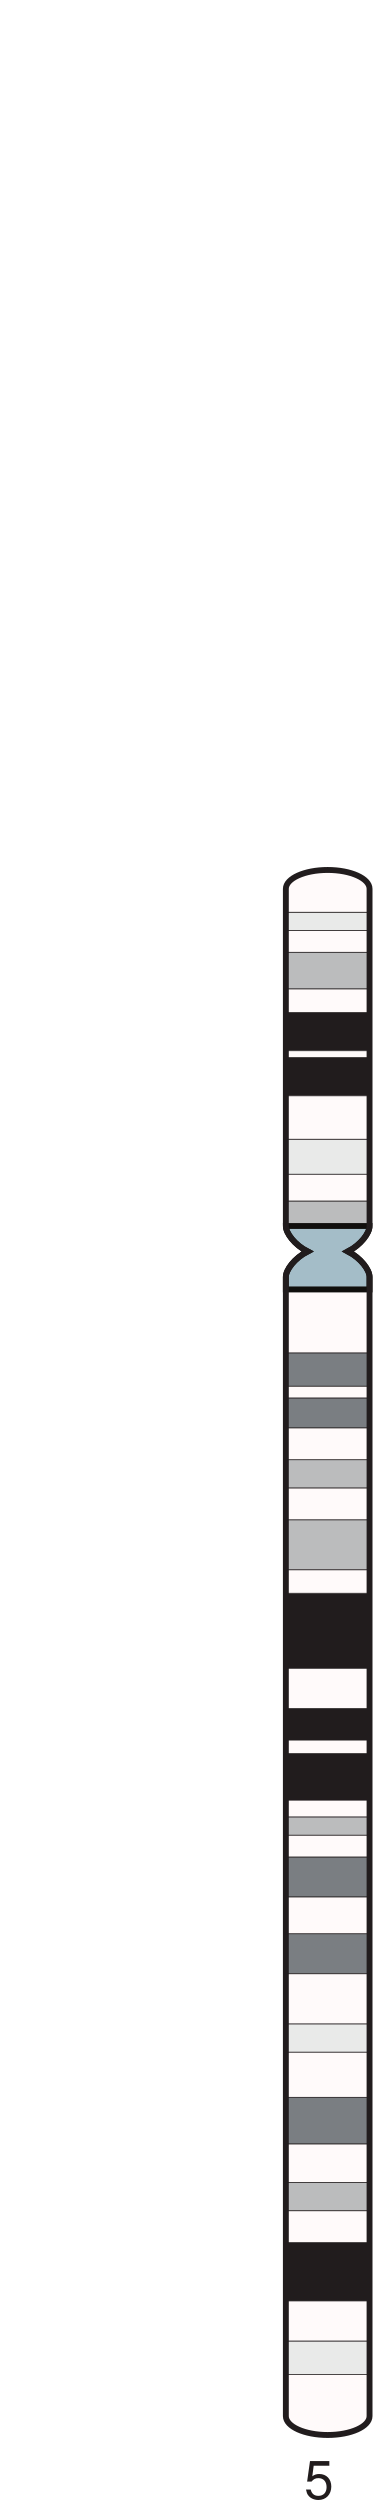
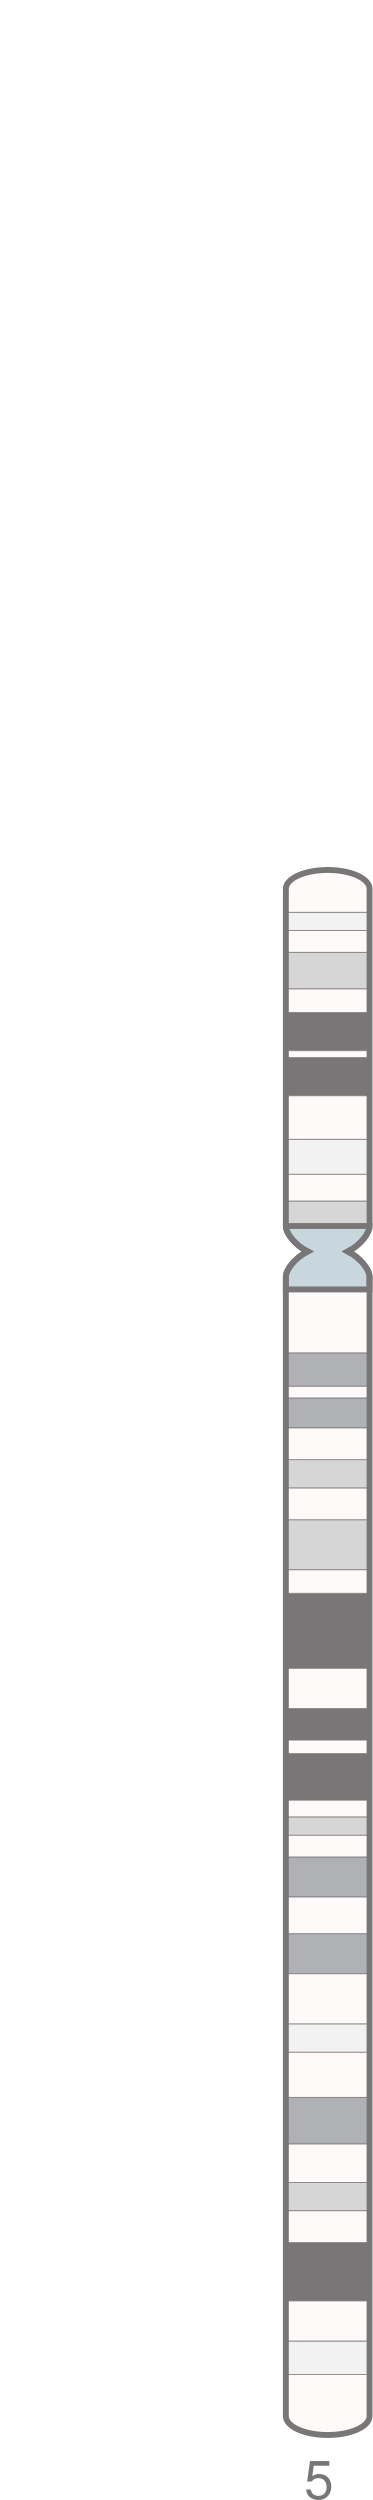
<svg xmlns="http://www.w3.org/2000/svg" contentScriptType="text/ecmascript" zoomAndPan="magnify" contentStyleType="text/css" preserveAspectRatio="xMidYMid meet" version="1.0">
  <g id="chromosome5" title="Chromosome 5">
-     <path style="fill:#211c1d;fill-opacity:1;fill-rule:nonzero;stroke:none" id="5p14.3" d="m 38.796,142.651 11.382,0.0 0.0,-5.212 -11.382,-0.0 0.0,5.212 z " />
-     <path style="fill:#211c1d;fill-opacity:1;fill-rule:nonzero;stroke:none" id="5q14.3" d="m 38.796,226.494 11.382,0.0 0.0,-10.198 -11.382,-0.0 0.0,10.198 z " />
-     <path style="fill:#211c1d;fill-opacity:1;fill-rule:nonzero;stroke:none" id="5p14.1" d="m 38.796,148.769 11.382,0.0 0.0,-5.212 -11.382,-0.0 0.0,5.212 z " />
-     <path style="fill:#211c1d;fill-opacity:1;fill-rule:nonzero;stroke:none" id="5q21.1" d="m 38.796,236.237 11.382,0.0 0.0,-4.308 -11.382,-0.0 0.0,4.308 z " />
-     <path style="fill:#211c1d;fill-opacity:1;fill-rule:nonzero;stroke:none" id="5q21.3" d="m 38.796,244.395 11.382,0.0 0.0,-6.346 -11.382,-0.0 0.0,6.346 z " />
-     <path style="fill:#bbbcbd;fill-opacity:1;fill-rule:nonzero;stroke:none" id="5p15.2" d="m 38.796,134.265 11.382,0.0 0.0,-4.985 -11.382,-0.0 0.0,4.985 z " />
-     <path style="fill:none;stroke:#211c1d;stroke-width:0.1;stroke-linecap:butt;stroke-linejoin:miter;stroke-miterlimit:4;stroke-opacity:1;stroke-dasharray:none" id="5p15.2-o" d="m 38.796,134.265 11.382,0.0 0.0,-4.985 -11.382,-0.0 0.0,4.985 z " />
-     <path style="fill:#bbbcbd;fill-opacity:1;fill-rule:nonzero;stroke:none" id="5q14.1" d="m 38.796,213.124 11.382,0.0 0.0,-6.799 -11.382,-0.0 0.0,6.799 z " />
-     <path style="fill:none;stroke:#211c1d;stroke-width:0.1;stroke-linecap:butt;stroke-linejoin:miter;stroke-miterlimit:4;stroke-opacity:1;stroke-dasharray:none" id="5q14.1-o" d="m 38.796,213.124 11.382,0.0 0.0,-6.799 -11.382,-0.0 0.0,6.799 z " />
-     <path style="fill:#bbbcbd;fill-opacity:1;fill-rule:nonzero;stroke:none" id="5p12" d="m 38.796,166.444 11.382,0.0 0.0,-3.398 -11.382,-0.0 0.0,3.398 z " />
-     <path style="fill:none;stroke:#211c1d;stroke-width:0.1;stroke-linecap:butt;stroke-linejoin:miter;stroke-miterlimit:4;stroke-opacity:1;stroke-dasharray:none" id="5p12-o" d="m 38.796,166.444 11.382,0.0 0.0,-3.398 -11.382,-0.0 0.0,3.398 z " />
-     <path style="fill:#bbbcbd;fill-opacity:1;fill-rule:nonzero;stroke:none" id="5q13.2" d="m 38.796,202.02 11.382,0.0 0.0,-3.851 -11.382,-0.0 0.0,3.851 z " />
-     <path style="fill:none;stroke:#211c1d;stroke-width:0.1;stroke-linecap:butt;stroke-linejoin:miter;stroke-miterlimit:4;stroke-opacity:1;stroke-dasharray:none" id="5q13.2-o" d="m 38.796,202.02 11.382,0.0 0.0,-3.851 -11.382,-0.0 0.0,3.851 z " />
-     <path style="fill:#bbbcbd;fill-opacity:1;fill-rule:nonzero;stroke:none" id="5q22.2" d="m 38.796,249.153 11.382,0.0 0.0,-2.493 -11.382,-0.0 0.0,2.493 z " />
-     <path style="fill:none;stroke:#211c1d;stroke-width:0.1;stroke-linecap:butt;stroke-linejoin:miter;stroke-miterlimit:4;stroke-opacity:1;stroke-dasharray:none" id="5q22.2-o" d="m 38.796,249.153 11.382,0.0 0.0,-2.493 -11.382,-0.0 0.0,2.493 z " />
-     <path style="fill:#bbbcbd;fill-opacity:1;fill-rule:nonzero;stroke:none" id="5q33.2" d="m 38.796,300.138 11.382,0.0 0.0,-3.852 -11.382,-0.0 0.0,3.852 z " />
-     <path style="fill:none;stroke:#211c1d;stroke-width:0.1;stroke-linecap:butt;stroke-linejoin:miter;stroke-miterlimit:4;stroke-opacity:1;stroke-dasharray:none" id="5q33.2-o" d="m 38.796,300.138 11.382,0.0 0.0,-3.852 -11.382,-0.0 0.0,3.852 z " />
-     <path style="fill:#e9eae9;fill-opacity:1;fill-rule:nonzero;stroke:none" id="5p15.32" d="m 38.796,126.335 11.382,0.0 0.0,-2.491 -11.382,-0.0 0.0,2.491 z " />
-     <path style="fill:none;stroke:#211c1d;stroke-width:0.1;stroke-linecap:butt;stroke-linejoin:miter;stroke-miterlimit:4;stroke-opacity:1;stroke-dasharray:none" id="5p15.32-o" d="m 38.796,126.335 11.382,0.0 0.0,-2.491 -11.382,-0.0 0.0,2.491 z " />
-     <path style="fill:#e9eae9;fill-opacity:1;fill-rule:nonzero;stroke:none" id="5p13.2" d="m 38.796,159.419 11.382,0.0 0.0,-4.76 -11.382,-0.0 0.0,4.76 z " />
-     <path style="fill:none;stroke:#211c1d;stroke-width:0.1;stroke-linecap:butt;stroke-linejoin:miter;stroke-miterlimit:4;stroke-opacity:1;stroke-dasharray:none" id="5p13.2-o" d="m 38.796,159.419 11.382,0.0 0.0,-4.76 -11.382,-0.0 0.0,4.76 z " />
-     <path style="fill:#e9eae9;fill-opacity:1;fill-rule:nonzero;stroke:none" id="5q31.2" d="m 38.796,278.61 11.382,0.0 0.0,-3.853 -11.382,-0.0 0.0,3.853 z " />
-     <path style="fill:none;stroke:#211c1d;stroke-width:0.1;stroke-linecap:butt;stroke-linejoin:miter;stroke-miterlimit:4;stroke-opacity:1;stroke-dasharray:none" id="5q31.2-o" d="m 38.796,278.61 11.382,0.0 0.0,-3.853 -11.382,-0.0 0.0,3.853 z " />
-     <path style="fill:#e9eae9;fill-opacity:1;fill-rule:nonzero;stroke:none" id="5q35.2" d="m 38.796,322.346 11.382,0.0 0.0,-4.534 -11.382,-0.0 0.0,4.534 z " />
-     <path style="fill:none;stroke:#211c1d;stroke-width:0.1;stroke-linecap:butt;stroke-linejoin:miter;stroke-miterlimit:4;stroke-opacity:1;stroke-dasharray:none" id="5q35.2-o" d="m 38.796,322.346 11.382,0.0 0.0,-4.534 -11.382,-0.0 0.0,4.534 z " />
-     <path style="fill:#211c1d;fill-opacity:1;fill-rule:nonzero;stroke:none" id="5q34" d="m 38.796,312.377 11.382,0.0 0.0,-7.934 -11.382,-0.0 0.0,7.934 z " />
-     <path style="fill:#7a7e82;fill-opacity:1;fill-rule:nonzero;stroke:none" id="5q12.1" d="m 38.796,188.197 11.382,0.0 0.0,-4.534 -11.382,-0.0 0.0,4.534 z " />
-     <path style="fill:none;stroke:#211c1d;stroke-width:0.1;stroke-linecap:butt;stroke-linejoin:miter;stroke-miterlimit:4;stroke-opacity:1;stroke-dasharray:none" id="5q12.1-o" d="m 38.796,188.197 11.382,0.0 0.0,-4.534 -11.382,-0.0 0.0,4.534 z " />
-     <path style="fill:#7a7e82;fill-opacity:1;fill-rule:nonzero;stroke:none" id="5q12.3" d="m 38.796,193.863 11.382,0.0 0.0,-4.081 -11.382,-0.0 0.0,4.081 z " />
-     <path style="fill:none;stroke:#211c1d;stroke-width:0.1;stroke-linecap:butt;stroke-linejoin:miter;stroke-miterlimit:4;stroke-opacity:1;stroke-dasharray:none" id="5q12.3-o" d="m 38.796,193.863 11.382,0.0 0.0,-4.081 -11.382,-0.0 0.0,4.081 z " />
-     <path style="fill:#7a7e82;fill-opacity:1;fill-rule:nonzero;stroke:none" id="5q23.1" d="m 38.796,257.539 11.382,0.0 0.0,-5.44 -11.382,-0.0 0.0,5.44 z " />
-     <path style="fill:none;stroke:#211c1d;stroke-width:0.1;stroke-linecap:butt;stroke-linejoin:miter;stroke-miterlimit:4;stroke-opacity:1;stroke-dasharray:none" id="5q23.1-o" d="m 38.796,257.539 11.382,0.0 0.0,-5.44 -11.382,-0.0 0.0,5.44 z " />
-     <path style="fill:#7a7e82;fill-opacity:1;fill-rule:nonzero;stroke:none" id="5q23.3" d="m 38.796,267.961 11.382,0.0 0.0,-5.44 -11.382,-0.0 0.0,5.44 z " />
-     <path style="fill:none;stroke:#211c1d;stroke-width:0.1;stroke-linecap:butt;stroke-linejoin:miter;stroke-miterlimit:4;stroke-opacity:1;stroke-dasharray:none" id="5q23.3-o" d="m 38.796,267.961 11.382,0.0 0.0,-5.44 -11.382,-0.0 0.0,5.44 z " />
-     <path style="fill:#7a7e82;fill-opacity:1;fill-rule:nonzero;stroke:none" id="5q32" d="m 38.796,291.074 11.382,0.0 0.0,-6.345 -11.382,-0.0 0.0,6.345 z " />
-     <path style="fill:none;stroke:#211c1d;stroke-width:0.1;stroke-linecap:butt;stroke-linejoin:miter;stroke-miterlimit:4;stroke-opacity:1;stroke-dasharray:none" id="5q32-o" d="m 38.796,291.074 11.382,0.0 0.0,-6.345 -11.382,-0.0 0.0,6.345 z " />
-     <path style="fill:#fffafa;stroke:#211c1d;stroke-width:0.1;stroke-linecap:butt;stroke-linejoin:miter;stroke-miterlimit:4;stroke-opacity:1;stroke-dasharray:none" id="5q33.3" d="m 38.796,304.444 11.382,0.0 0,-4.306 -11.382,-0.0 0,4.306 z " />
-     <path style="fill:#fffafa;stroke:#211c1d;stroke-width:0.1;stroke-linecap:butt;stroke-linejoin:miter;stroke-miterlimit:4;stroke-opacity:1;stroke-dasharray:none" id="5q11.2" d="m 38.796,183.664 11.382,0.0 0,-8.611 -11.382,-0.0 0,8.611 z " />
-     <path style="fill:#fffafa;stroke:#211c1d;stroke-width:0.1;stroke-linecap:butt;stroke-linejoin:miter;stroke-miterlimit:4;stroke-opacity:1;stroke-dasharray:none" id="5q14.2" d="m 38.796,216.296 11.382,0.0 0,-3.172 -11.382,-0.0 0,3.172 z " />
-     <path style="fill:#fffafa;stroke:#211c1d;stroke-width:0.1;stroke-linecap:butt;stroke-linejoin:miter;stroke-miterlimit:4;stroke-opacity:1;stroke-dasharray:none" id="5q22.3" d="m 38.796,252.099 11.382,0.0 0,-2.946 -11.382,-0.0 0,2.946 z " />
-     <path style="fill:#fffafa;stroke:#211c1d;stroke-width:0.1;stroke-linecap:butt;stroke-linejoin:miter;stroke-miterlimit:4;stroke-opacity:1;stroke-dasharray:none" id="5p13.1" d="m 38.796,163.046 11.382,0.0 0,-3.627 -11.382,-0.0 0,3.627 z " />
-     <path style="fill:#fffafa;stroke:#211c1d;stroke-width:0.1;stroke-linecap:butt;stroke-linejoin:miter;stroke-miterlimit:4;stroke-opacity:1;stroke-dasharray:none" id="5q13.1" d="m 38.796,198.169 11.382,0.0 0,-4.307 -11.382,-0.0 0,4.307 z " />
-     <path style="fill:#fffafa;stroke:#211c1d;stroke-width:0.1;stroke-linecap:butt;stroke-linejoin:miter;stroke-miterlimit:4;stroke-opacity:1;stroke-dasharray:none" id="5q15" d="m 38.796,231.929 11.382,0.0 0,-5.436 -11.382,-0.0 0,5.436 z " />
-     <path style="fill:#fffafa;stroke:#211c1d;stroke-width:0.1;stroke-linecap:butt;stroke-linejoin:miter;stroke-miterlimit:4;stroke-opacity:1;stroke-dasharray:none" id="5q13.3" d="m 38.796,206.325 11.382,0.0 0,-4.305 -11.382,-0.0 0,4.305 z " />
-     <path style="fill:#fffafa;stroke:#211c1d;stroke-width:0.1;stroke-linecap:butt;stroke-linejoin:miter;stroke-miterlimit:4;stroke-opacity:1;stroke-dasharray:none" id="5q21.2" d="m 38.796,238.049 11.382,0.0 0,-1.811 -11.382,-0.0 0,1.811 z " />
-     <path style="fill:#fffafa;stroke:#211c1d;stroke-width:0.1;stroke-linecap:butt;stroke-linejoin:miter;stroke-miterlimit:4;stroke-opacity:1;stroke-dasharray:none" id="5q23.2" d="m 38.796,262.521 11.382,0.0 0,-4.982 -11.382,-0.0 0,4.982 z " />
-     <path style="fill:#fffafa;stroke:#211c1d;stroke-width:0.1;stroke-linecap:butt;stroke-linejoin:miter;stroke-miterlimit:4;stroke-opacity:1;stroke-dasharray:none" id="5p14.2" d="m 38.796,143.556 11.382,0.0 0,-0.905 -11.382,-0.0 0,0.905 z " />
-     <path style="fill:#fffafa;stroke:#211c1d;stroke-width:0.1;stroke-linecap:butt;stroke-linejoin:miter;stroke-miterlimit:4;stroke-opacity:1;stroke-dasharray:none" id="5q31.1" d="m 38.796,274.758 11.382,0.0 0,-6.796 -11.382,-0.0 0,6.796 z " />
-     <path style="fill:#fffafa;stroke:#211c1d;stroke-width:0.1;stroke-linecap:butt;stroke-linejoin:miter;stroke-miterlimit:4;stroke-opacity:1;stroke-dasharray:none" id="5q12.2" d="m 38.796,189.782 11.382,0.0 0,-1.584 -11.382,-0.0 0,1.584 z " />
-     <path style="fill:#fffafa;stroke:#211c1d;stroke-width:0.1;stroke-linecap:butt;stroke-linejoin:miter;stroke-miterlimit:4;stroke-opacity:1;stroke-dasharray:none" id="5q22.1" d="m 38.796,246.66 11.382,0.0 0,-2.265 -11.382,-0.0 0,2.265 z " />
-     <path style="fill:#fffafa;stroke:#211c1d;stroke-width:0.1;stroke-linecap:butt;stroke-linejoin:miter;stroke-miterlimit:4;stroke-opacity:1;stroke-dasharray:none" id="5p13.3" d="m 38.796,154.659 11.382,0.0 0,-5.89 -11.382,-0.0 0,5.89 z " />
-     <path style="fill:#fffafa;stroke:#211c1d;stroke-width:0.1;stroke-linecap:butt;stroke-linejoin:miter;stroke-miterlimit:4;stroke-opacity:1;stroke-dasharray:none" id="5q35.1" d="m 38.796,317.812 11.382,0.0 0,-5.435 -11.382,-0.0 0,5.435 z " />
-     <path style="fill:#fffafa;stroke:#211c1d;stroke-width:0.1;stroke-linecap:butt;stroke-linejoin:miter;stroke-miterlimit:4;stroke-opacity:1;stroke-dasharray:none" id="5q31.3" d="m 38.796,284.729 11.382,0.0 0,-6.119 -11.382,-0.0 0,6.119 z " />
-     <path style="fill:#fffafa;stroke:#211c1d;stroke-width:0.1;stroke-linecap:butt;stroke-linejoin:miter;stroke-miterlimit:4;stroke-opacity:1;stroke-dasharray:none" id="5q35.3" d="m 38.796,322.346 0.0,5.5 c 0.0,1.418 2.544,2.563 5.681,2.563 3.137,0.0 5.682,-1.145 5.682,-2.563 l 0.0,-5.5 -11.382,-0.0 z " />
-     <path style="fill:#fffafa;stroke:#211c1d;stroke-width:0.1;stroke-linecap:butt;stroke-linejoin:miter;stroke-miterlimit:4;stroke-opacity:1;stroke-dasharray:none" id="5p15.1" d="m 38.796,137.439 11.382,0.0 0,-3.174 -11.382,-0.0 0,3.174 z " />
-     <path style="fill:#fffafa;stroke:#211c1d;stroke-width:0.1;stroke-linecap:butt;stroke-linejoin:miter;stroke-miterlimit:4;stroke-opacity:1;stroke-dasharray:none" id="5q33.1" d="m 38.796,296.286 11.382,0.0 0,-5.212 -11.382,-0.0 0,5.212 z " />
-     <path style="fill:#fffafa;stroke:#211c1d;stroke-width:0.1;stroke-linecap:butt;stroke-linejoin:miter;stroke-miterlimit:4;stroke-opacity:1;stroke-dasharray:none" id="5p15.31" d="m 38.796,129.28 11.382,0.0 0,-2.945 -11.382,-0.0 0,2.945 z " />
-     <path style="fill:#fffafa;stroke:#211c1d;stroke-width:0.1;stroke-linecap:butt;stroke-linejoin:miter;stroke-miterlimit:4;stroke-opacity:1;stroke-dasharray:none" id="5p15.33" d="m 38.796,123.844 11.382,0.0 0.0,-3 c 0.0,-1.415 -2.545,-2.564 -5.682,-2.564 -3.137,-0.0 -5.681,1.149 -5.681,2.564 l 0.0,3 z" />
-     <path style="fill:#a4bdc8;fill-opacity:1;fill-rule:nonzero;stroke:none" id="centromere5-f" d="m 50.169,175.052 0.0,-1.698 c 0.0,-0.965 -1.18,-2.549 -2.923,-3.456 1.743,-0.906 2.923,-2.491 2.923,-3.455 l -11.363,-0.0 c 0.0,0.966 1.188,2.55 2.939,3.455 -1.752,0.905 -2.939,2.489 -2.939,3.456 l 0.0,1.698 11.363,0.0 " />
-     <path style="fill:none;stroke:#100f0d;stroke-width:0.8;stroke-linecap:butt;stroke-linejoin:miter;stroke-miterlimit:4;stroke-opacity:1;stroke-dasharray:none" id="centromere5-o" d="m 50.169,175.052 0.0,-1.698 c 0.0,-0.965 -1.18,-2.549 -2.923,-3.456 1.743,-0.906 2.923,-2.491 2.923,-3.455 l -11.363,-0.0 c 0.0,0.966 1.188,2.55 2.939,3.455 -1.752,0.905 -2.939,2.489 -2.939,3.456 l 0.0,1.698 11.363,0.0 z " />
-     <path style="fill:none;stroke:#211c1d;stroke-width:0.8;stroke-linecap:butt;stroke-linejoin:miter;stroke-miterlimit:4;stroke-opacity:1;stroke-dasharray:none" id="outline5" d="m 41.746,169.899 c -1.751,0.905 -2.939,2.489 -2.939,3.456 l 0.0,154.655 c 0.0,1.418 2.544,2.563 5.681,2.563 3.137,0.0 5.682,-1.145 5.682,-2.563 l 0.0,-154.655 c 0.0,-0.965 -1.18,-2.549 -2.923,-3.456 1.743,-0.906 2.923,-2.491 2.923,-3.455 l 0.0,-45.774 c 0.0,-1.415 -2.545,-2.564 -5.682,-2.564 -3.137,-0.0 -5.681,1.149 -5.681,2.564 l 0.0,45.774 c 0.0,0.966 1.189,2.55 2.939,3.455 z " />
+     <path style="fill:#797677;fill-opacity:1;fill-rule:nonzero;stroke:none" id="5p14.3" d="m 38.796,142.651 11.382,0.0 0.0,-5.212 -11.382,-0.0 0.0,5.212 z " />
+     <path style="fill:#797677;fill-opacity:1;fill-rule:nonzero;stroke:none" id="5q14.3" d="m 38.796,226.494 11.382,0.0 0.0,-10.198 -11.382,-0.0 0.0,10.198 z " />
+     <path style="fill:#797677;fill-opacity:1;fill-rule:nonzero;stroke:none" id="5p14.1" d="m 38.796,148.769 11.382,0.0 0.0,-5.212 -11.382,-0.0 0.0,5.212 z " />
+     <path style="fill:#797677;fill-opacity:1;fill-rule:nonzero;stroke:none" id="5q21.1" d="m 38.796,236.237 11.382,0.0 0.0,-4.308 -11.382,-0.0 0.0,4.308 z " />
+     <path style="fill:#797677;fill-opacity:1;fill-rule:nonzero;stroke:none" id="5q21.3" d="m 38.796,244.395 11.382,0.0 0.0,-6.346 -11.382,-0.0 0.0,6.346 z " />
+     <path style="fill:#d6d6d7;fill-opacity:1;fill-rule:nonzero;stroke:none" id="5p15.2" d="m 38.796,134.265 11.382,0.0 0.0,-4.985 -11.382,-0.0 0.0,4.985 z " />
+     <path style="fill:none;stroke:#797677;stroke-width:0.1;stroke-linecap:butt;stroke-linejoin:miter;stroke-miterlimit:4;stroke-opacity:1;stroke-dasharray:none" id="5p15.2-o" d="m 38.796,134.265 11.382,0.0 0.0,-4.985 -11.382,-0.0 0.0,4.985 z " />
+     <path style="fill:#d6d6d7;fill-opacity:1;fill-rule:nonzero;stroke:none" id="5q14.1" d="m 38.796,213.124 11.382,0.0 0.0,-6.799 -11.382,-0.0 0.0,6.799 z " />
+     <path style="fill:none;stroke:#797677;stroke-width:0.1;stroke-linecap:butt;stroke-linejoin:miter;stroke-miterlimit:4;stroke-opacity:1;stroke-dasharray:none" id="5q14.1-o" d="m 38.796,213.124 11.382,0.0 0.0,-6.799 -11.382,-0.0 0.0,6.799 z " />
+     <path style="fill:#d6d6d7;fill-opacity:1;fill-rule:nonzero;stroke:none" id="5p12" d="m 38.796,166.444 11.382,0.0 0.0,-3.398 -11.382,-0.0 0.0,3.398 z " />
+     <path style="fill:none;stroke:#797677;stroke-width:0.1;stroke-linecap:butt;stroke-linejoin:miter;stroke-miterlimit:4;stroke-opacity:1;stroke-dasharray:none" id="5p12-o" d="m 38.796,166.444 11.382,0.0 0.0,-3.398 -11.382,-0.0 0.0,3.398 z " />
+     <path style="fill:#d6d6d7;fill-opacity:1;fill-rule:nonzero;stroke:none" id="5q13.2" d="m 38.796,202.02 11.382,0.0 0.0,-3.851 -11.382,-0.0 0.0,3.851 z " />
+     <path style="fill:none;stroke:#797677;stroke-width:0.1;stroke-linecap:butt;stroke-linejoin:miter;stroke-miterlimit:4;stroke-opacity:1;stroke-dasharray:none" id="5q13.2-o" d="m 38.796,202.02 11.382,0.0 0.0,-3.851 -11.382,-0.0 0.0,3.851 z " />
+     <path style="fill:#d6d6d7;fill-opacity:1;fill-rule:nonzero;stroke:none" id="5q22.2" d="m 38.796,249.153 11.382,0.0 0.0,-2.493 -11.382,-0.0 0.0,2.493 z " />
+     <path style="fill:none;stroke:#797677;stroke-width:0.1;stroke-linecap:butt;stroke-linejoin:miter;stroke-miterlimit:4;stroke-opacity:1;stroke-dasharray:none" id="5q22.2-o" d="m 38.796,249.153 11.382,0.0 0.0,-2.493 -11.382,-0.0 0.0,2.493 z " />
+     <path style="fill:#d6d6d7;fill-opacity:1;fill-rule:nonzero;stroke:none" id="5q33.2" d="m 38.796,300.138 11.382,0.0 0.0,-3.852 -11.382,-0.0 0.0,3.852 z " />
+     <path style="fill:none;stroke:#797677;stroke-width:0.1;stroke-linecap:butt;stroke-linejoin:miter;stroke-miterlimit:4;stroke-opacity:1;stroke-dasharray:none" id="5q33.2-o" d="m 38.796,300.138 11.382,0.0 0.0,-3.852 -11.382,-0.0 0.0,3.852 z " />
+     <path style="fill:#f1f2f1;fill-opacity:1;fill-rule:nonzero;stroke:none" id="5p15.32" d="m 38.796,126.335 11.382,0.0 0.0,-2.491 -11.382,-0.0 0.0,2.491 z " />
+     <path style="fill:none;stroke:#797677;stroke-width:0.1;stroke-linecap:butt;stroke-linejoin:miter;stroke-miterlimit:4;stroke-opacity:1;stroke-dasharray:none" id="5p15.32-o" d="m 38.796,126.335 11.382,0.0 0.0,-2.491 -11.382,-0.0 0.0,2.491 z " />
+     <path style="fill:#f1f2f1;fill-opacity:1;fill-rule:nonzero;stroke:none" id="5p13.2" d="m 38.796,159.419 11.382,0.0 0.0,-4.76 -11.382,-0.0 0.0,4.76 z " />
+     <path style="fill:none;stroke:#797677;stroke-width:0.1;stroke-linecap:butt;stroke-linejoin:miter;stroke-miterlimit:4;stroke-opacity:1;stroke-dasharray:none" id="5p13.2-o" d="m 38.796,159.419 11.382,0.0 0.0,-4.76 -11.382,-0.0 0.0,4.76 z " />
+     <path style="fill:#f1f2f1;fill-opacity:1;fill-rule:nonzero;stroke:none" id="5q31.2" d="m 38.796,278.61 11.382,0.0 0.0,-3.853 -11.382,-0.0 0.0,3.853 z " />
+     <path style="fill:none;stroke:#797677;stroke-width:0.1;stroke-linecap:butt;stroke-linejoin:miter;stroke-miterlimit:4;stroke-opacity:1;stroke-dasharray:none" id="5q31.2-o" d="m 38.796,278.61 11.382,0.0 0.0,-3.853 -11.382,-0.0 0.0,3.853 z " />
+     <path style="fill:#f1f2f1;fill-opacity:1;fill-rule:nonzero;stroke:none" id="5q35.2" d="m 38.796,322.346 11.382,0.0 0.0,-4.534 -11.382,-0.0 0.0,4.534 z " />
+     <path style="fill:none;stroke:#797677;stroke-width:0.1;stroke-linecap:butt;stroke-linejoin:miter;stroke-miterlimit:4;stroke-opacity:1;stroke-dasharray:none" id="5q35.2-o" d="m 38.796,322.346 11.382,0.0 0.0,-4.534 -11.382,-0.0 0.0,4.534 z " />
+     <path style="fill:#797677;fill-opacity:1;fill-rule:nonzero;stroke:none" id="5q34" d="m 38.796,312.377 11.382,0.0 0.0,-7.934 -11.382,-0.0 0.0,7.934 z " />
+     <path style="fill:#afb1b4;fill-opacity:1;fill-rule:nonzero;stroke:none" id="5q12.1" d="m 38.796,188.197 11.382,0.0 0.0,-4.534 -11.382,-0.0 0.0,4.534 z " />
+     <path style="fill:none;stroke:#797677;stroke-width:0.1;stroke-linecap:butt;stroke-linejoin:miter;stroke-miterlimit:4;stroke-opacity:1;stroke-dasharray:none" id="5q12.1-o" d="m 38.796,188.197 11.382,0.0 0.0,-4.534 -11.382,-0.0 0.0,4.534 z " />
+     <path style="fill:#afb1b4;fill-opacity:1;fill-rule:nonzero;stroke:none" id="5q12.3" d="m 38.796,193.863 11.382,0.0 0.0,-4.081 -11.382,-0.0 0.0,4.081 z " />
+     <path style="fill:none;stroke:#797677;stroke-width:0.1;stroke-linecap:butt;stroke-linejoin:miter;stroke-miterlimit:4;stroke-opacity:1;stroke-dasharray:none" id="5q12.3-o" d="m 38.796,193.863 11.382,0.0 0.0,-4.081 -11.382,-0.0 0.0,4.081 z " />
+     <path style="fill:#afb1b4;fill-opacity:1;fill-rule:nonzero;stroke:none" id="5q23.1" d="m 38.796,257.539 11.382,0.0 0.0,-5.44 -11.382,-0.0 0.0,5.44 z " />
+     <path style="fill:none;stroke:#797677;stroke-width:0.1;stroke-linecap:butt;stroke-linejoin:miter;stroke-miterlimit:4;stroke-opacity:1;stroke-dasharray:none" id="5q23.1-o" d="m 38.796,257.539 11.382,0.0 0.0,-5.44 -11.382,-0.0 0.0,5.44 z " />
+     <path style="fill:#afb1b4;fill-opacity:1;fill-rule:nonzero;stroke:none" id="5q23.3" d="m 38.796,267.961 11.382,0.0 0.0,-5.44 -11.382,-0.0 0.0,5.44 z " />
+     <path style="fill:none;stroke:#797677;stroke-width:0.1;stroke-linecap:butt;stroke-linejoin:miter;stroke-miterlimit:4;stroke-opacity:1;stroke-dasharray:none" id="5q23.3-o" d="m 38.796,267.961 11.382,0.0 0.0,-5.44 -11.382,-0.0 0.0,5.44 z " />
+     <path style="fill:#afb1b4;fill-opacity:1;fill-rule:nonzero;stroke:none" id="5q32" d="m 38.796,291.074 11.382,0.0 0.0,-6.345 -11.382,-0.0 0.0,6.345 z " />
+     <path style="fill:none;stroke:#797677;stroke-width:0.1;stroke-linecap:butt;stroke-linejoin:miter;stroke-miterlimit:4;stroke-opacity:1;stroke-dasharray:none" id="5q32-o" d="m 38.796,291.074 11.382,0.0 0.0,-6.345 -11.382,-0.0 0.0,6.345 z " />
+     <path style="fill:#fffafa;stroke:#797677;stroke-width:0.1;stroke-linecap:butt;stroke-linejoin:miter;stroke-miterlimit:4;stroke-opacity:1;stroke-dasharray:none" id="5q33.3" d="m 38.796,304.444 11.382,0.0 0,-4.306 -11.382,-0.0 0,4.306 z " />
+     <path style="fill:#fffafa;stroke:#797677;stroke-width:0.1;stroke-linecap:butt;stroke-linejoin:miter;stroke-miterlimit:4;stroke-opacity:1;stroke-dasharray:none" id="5q11.2" d="m 38.796,183.664 11.382,0.0 0,-8.611 -11.382,-0.0 0,8.611 z " />
+     <path style="fill:#fffafa;stroke:#797677;stroke-width:0.1;stroke-linecap:butt;stroke-linejoin:miter;stroke-miterlimit:4;stroke-opacity:1;stroke-dasharray:none" id="5q14.2" d="m 38.796,216.296 11.382,0.0 0,-3.172 -11.382,-0.0 0,3.172 z " />
+     <path style="fill:#fffafa;stroke:#797677;stroke-width:0.1;stroke-linecap:butt;stroke-linejoin:miter;stroke-miterlimit:4;stroke-opacity:1;stroke-dasharray:none" id="5q22.3" d="m 38.796,252.099 11.382,0.0 0,-2.946 -11.382,-0.0 0,2.946 z " />
+     <path style="fill:#fffafa;stroke:#797677;stroke-width:0.1;stroke-linecap:butt;stroke-linejoin:miter;stroke-miterlimit:4;stroke-opacity:1;stroke-dasharray:none" id="5p13.1" d="m 38.796,163.046 11.382,0.0 0,-3.627 -11.382,-0.0 0,3.627 z " />
+     <path style="fill:#fffafa;stroke:#797677;stroke-width:0.1;stroke-linecap:butt;stroke-linejoin:miter;stroke-miterlimit:4;stroke-opacity:1;stroke-dasharray:none" id="5q13.1" d="m 38.796,198.169 11.382,0.0 0,-4.307 -11.382,-0.0 0,4.307 z " />
+     <path style="fill:#fffafa;stroke:#797677;stroke-width:0.1;stroke-linecap:butt;stroke-linejoin:miter;stroke-miterlimit:4;stroke-opacity:1;stroke-dasharray:none" id="5q15" d="m 38.796,231.929 11.382,0.0 0,-5.436 -11.382,-0.0 0,5.436 z " />
+     <path style="fill:#fffafa;stroke:#797677;stroke-width:0.1;stroke-linecap:butt;stroke-linejoin:miter;stroke-miterlimit:4;stroke-opacity:1;stroke-dasharray:none" id="5q13.3" d="m 38.796,206.325 11.382,0.0 0,-4.305 -11.382,-0.0 0,4.305 z " />
+     <path style="fill:#fffafa;stroke:#797677;stroke-width:0.1;stroke-linecap:butt;stroke-linejoin:miter;stroke-miterlimit:4;stroke-opacity:1;stroke-dasharray:none" id="5q21.2" d="m 38.796,238.049 11.382,0.0 0,-1.811 -11.382,-0.0 0,1.811 z " />
+     <path style="fill:#fffafa;stroke:#797677;stroke-width:0.1;stroke-linecap:butt;stroke-linejoin:miter;stroke-miterlimit:4;stroke-opacity:1;stroke-dasharray:none" id="5q23.2" d="m 38.796,262.521 11.382,0.0 0,-4.982 -11.382,-0.0 0,4.982 z " />
+     <path style="fill:#fffafa;stroke:#797677;stroke-width:0.1;stroke-linecap:butt;stroke-linejoin:miter;stroke-miterlimit:4;stroke-opacity:1;stroke-dasharray:none" id="5p14.2" d="m 38.796,143.556 11.382,0.0 0,-0.905 -11.382,-0.0 0,0.905 z " />
+     <path style="fill:#fffafa;stroke:#797677;stroke-width:0.1;stroke-linecap:butt;stroke-linejoin:miter;stroke-miterlimit:4;stroke-opacity:1;stroke-dasharray:none" id="5q31.1" d="m 38.796,274.758 11.382,0.0 0,-6.796 -11.382,-0.0 0,6.796 z " />
+     <path style="fill:#fffafa;stroke:#797677;stroke-width:0.1;stroke-linecap:butt;stroke-linejoin:miter;stroke-miterlimit:4;stroke-opacity:1;stroke-dasharray:none" id="5q12.2" d="m 38.796,189.782 11.382,0.0 0,-1.584 -11.382,-0.0 0,1.584 z " />
+     <path style="fill:#fffafa;stroke:#797677;stroke-width:0.1;stroke-linecap:butt;stroke-linejoin:miter;stroke-miterlimit:4;stroke-opacity:1;stroke-dasharray:none" id="5q22.1" d="m 38.796,246.66 11.382,0.0 0,-2.265 -11.382,-0.0 0,2.265 z " />
+     <path style="fill:#fffafa;stroke:#797677;stroke-width:0.1;stroke-linecap:butt;stroke-linejoin:miter;stroke-miterlimit:4;stroke-opacity:1;stroke-dasharray:none" id="5p13.3" d="m 38.796,154.659 11.382,0.0 0,-5.89 -11.382,-0.0 0,5.89 z " />
+     <path style="fill:#fffafa;stroke:#797677;stroke-width:0.1;stroke-linecap:butt;stroke-linejoin:miter;stroke-miterlimit:4;stroke-opacity:1;stroke-dasharray:none" id="5q35.1" d="m 38.796,317.812 11.382,0.0 0,-5.435 -11.382,-0.0 0,5.435 z " />
+     <path style="fill:#fffafa;stroke:#797677;stroke-width:0.1;stroke-linecap:butt;stroke-linejoin:miter;stroke-miterlimit:4;stroke-opacity:1;stroke-dasharray:none" id="5q31.3" d="m 38.796,284.729 11.382,0.0 0,-6.119 -11.382,-0.0 0,6.119 z " />
+     <path style="fill:#fffafa;stroke:#797677;stroke-width:0.1;stroke-linecap:butt;stroke-linejoin:miter;stroke-miterlimit:4;stroke-opacity:1;stroke-dasharray:none" id="5q35.3" d="m 38.796,322.346 0.0,5.5 c 0.0,1.418 2.544,2.563 5.681,2.563 3.137,0.0 5.682,-1.145 5.682,-2.563 l 0.0,-5.5 -11.382,-0.0 z " />
+     <path style="fill:#fffafa;stroke:#797677;stroke-width:0.1;stroke-linecap:butt;stroke-linejoin:miter;stroke-miterlimit:4;stroke-opacity:1;stroke-dasharray:none" id="5p15.1" d="m 38.796,137.439 11.382,0.0 0,-3.174 -11.382,-0.0 0,3.174 z " />
+     <path style="fill:#fffafa;stroke:#797677;stroke-width:0.1;stroke-linecap:butt;stroke-linejoin:miter;stroke-miterlimit:4;stroke-opacity:1;stroke-dasharray:none" id="5q33.1" d="m 38.796,296.286 11.382,0.0 0,-5.212 -11.382,-0.0 0,5.212 z " />
+     <path style="fill:#fffafa;stroke:#797677;stroke-width:0.1;stroke-linecap:butt;stroke-linejoin:miter;stroke-miterlimit:4;stroke-opacity:1;stroke-dasharray:none" id="5p15.31" d="m 38.796,129.28 11.382,0.0 0,-2.945 -11.382,-0.0 0,2.945 z " />
+     <path style="fill:#fffafa;stroke:#797677;stroke-width:0.1;stroke-linecap:butt;stroke-linejoin:miter;stroke-miterlimit:4;stroke-opacity:1;stroke-dasharray:none" id="5p15.33" d="m 38.796,123.844 11.382,0.0 0.0,-3 c 0.0,-1.415 -2.545,-2.564 -5.682,-2.564 -3.137,-0.0 -5.681,1.149 -5.681,2.564 l 0.0,3 z" />
+     <path style="fill:#c8d7de;fill-opacity:1;fill-rule:nonzero;stroke:none" id="centromere5-f" d="m 50.169,175.052 0.0,-1.698 c 0.0,-0.965 -1.18,-2.549 -2.923,-3.456 1.743,-0.906 2.923,-2.491 2.923,-3.455 l -11.363,-0.0 c 0.0,0.966 1.188,2.55 2.939,3.455 -1.752,0.905 -2.939,2.489 -2.939,3.456 l 0.0,1.698 11.363,0.0 " />
+     <path style="fill:none;stroke:#797677;stroke-width:0.8;stroke-linecap:butt;stroke-linejoin:miter;stroke-miterlimit:4;stroke-opacity:1;stroke-dasharray:none" id="centromere5-o" d="m 50.169,175.052 0.0,-1.698 c 0.0,-0.965 -1.18,-2.549 -2.923,-3.456 1.743,-0.906 2.923,-2.491 2.923,-3.455 l -11.363,-0.0 c 0.0,0.966 1.188,2.55 2.939,3.455 -1.752,0.905 -2.939,2.489 -2.939,3.456 l 0.0,1.698 11.363,0.0 z " />
+     <path style="fill:none;stroke:#797677;stroke-width:0.8;stroke-linecap:butt;stroke-linejoin:miter;stroke-miterlimit:4;stroke-opacity:1;stroke-dasharray:none" id="outline5" d="m 41.746,169.899 c -1.751,0.905 -2.939,2.489 -2.939,3.456 l 0.0,154.655 c 0.0,1.418 2.544,2.563 5.681,2.563 3.137,0.0 5.682,-1.145 5.682,-2.563 l 0.0,-154.655 c 0.0,-0.965 -1.18,-2.549 -2.923,-3.456 1.743,-0.906 2.923,-2.491 2.923,-3.455 l 0.0,-45.774 c 0.0,-1.415 -2.545,-2.564 -5.682,-2.564 -3.137,-0.0 -5.681,1.149 -5.681,2.564 l 0.0,45.774 c 0.0,0.966 1.189,2.55 2.939,3.455 z " />
    <path style="fill:none;stroke:#231f20;stroke-width:0.8;stroke-linecap:butt;stroke-linejoin:miter;stroke-miterlimit:4;stroke-opacity:1;stroke-dasharray:none;display:none" id="centre5" d="M 41.348,169.935 0.0,169.935 " />
    <text>
-       <tspan x="41.291" y="339.227" id="label5" style="font-size:7.195px;font-variant:normal;font-weight:normal;writing-mode:lr-tb;fill:#211c1d;fill-opacity:1;fill-rule:nonzero;stroke:none;font-family:Helvetica;-inkscape-font-specification:Helvetica">5</tspan>
+       <tspan x="41.291" y="339.227" id="label5" style="font-size:7.195px;font-variant:normal;font-weight:normal;writing-mode:lr-tb;fill:#797677;fill-opacity:1;fill-rule:nonzero;stroke:none;font-family:Helvetica;-inkscape-font-specification:Helvetica">5</tspan>
    </text>
  </g>
</svg>
